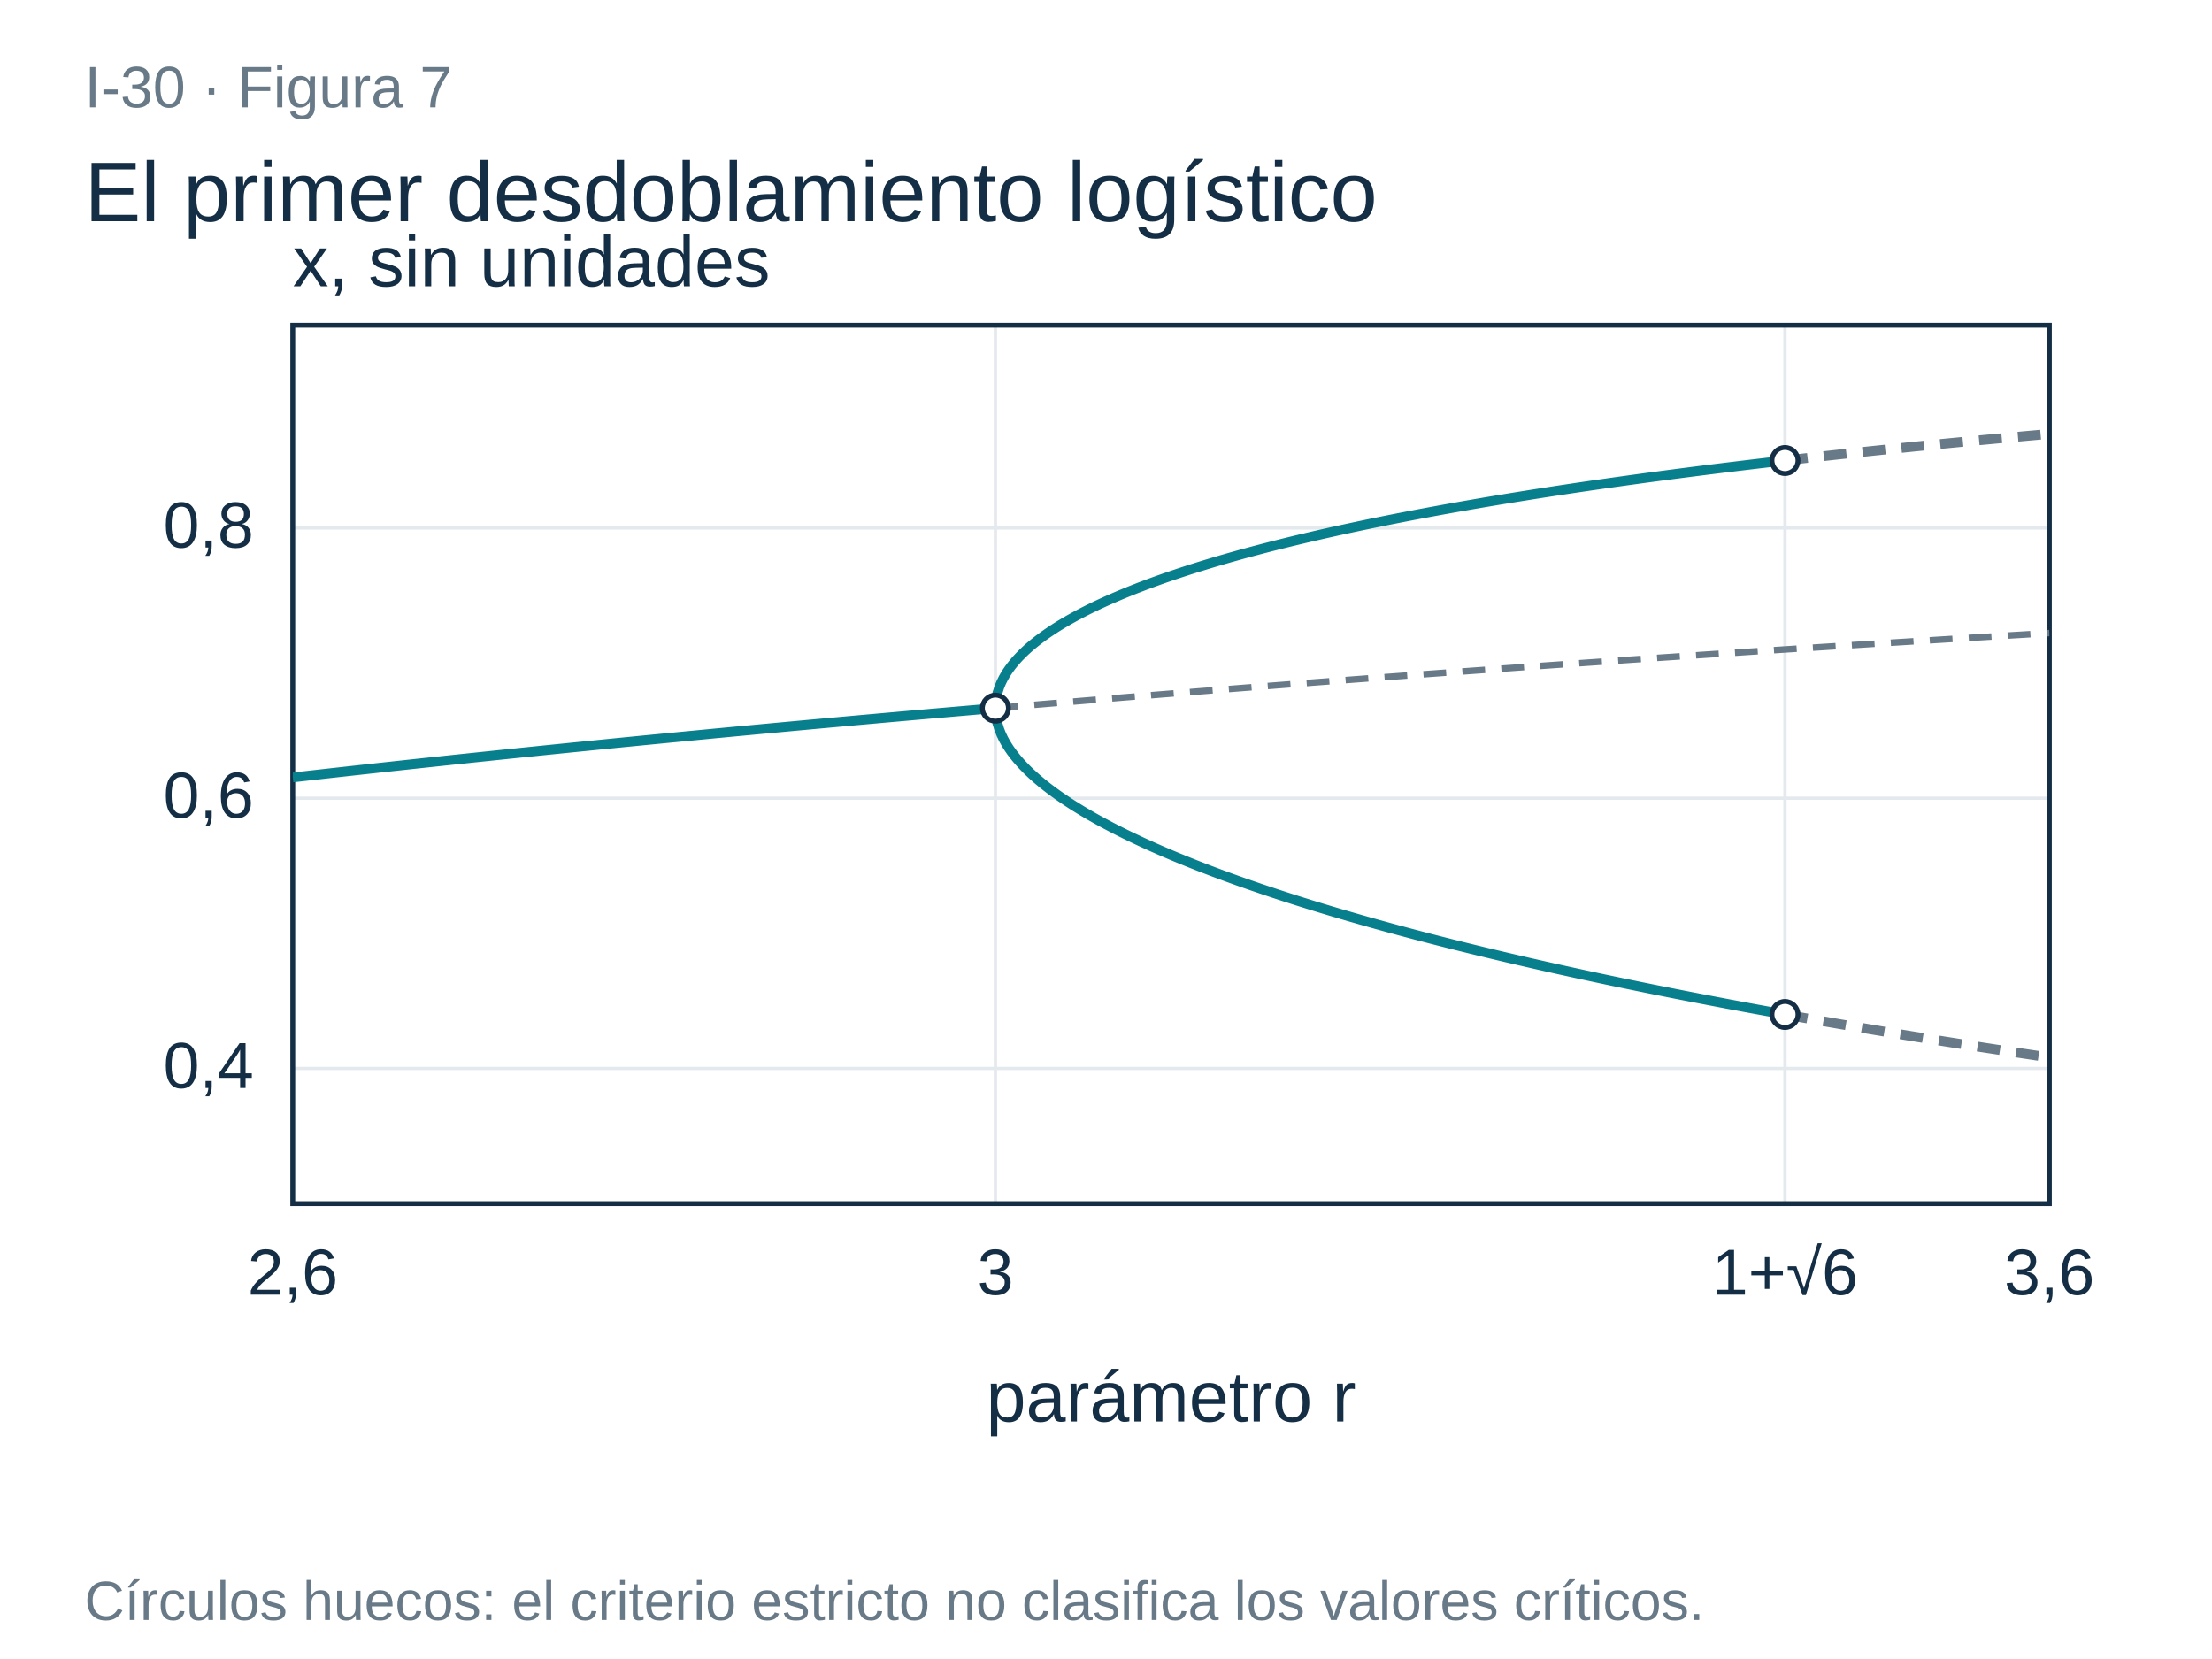
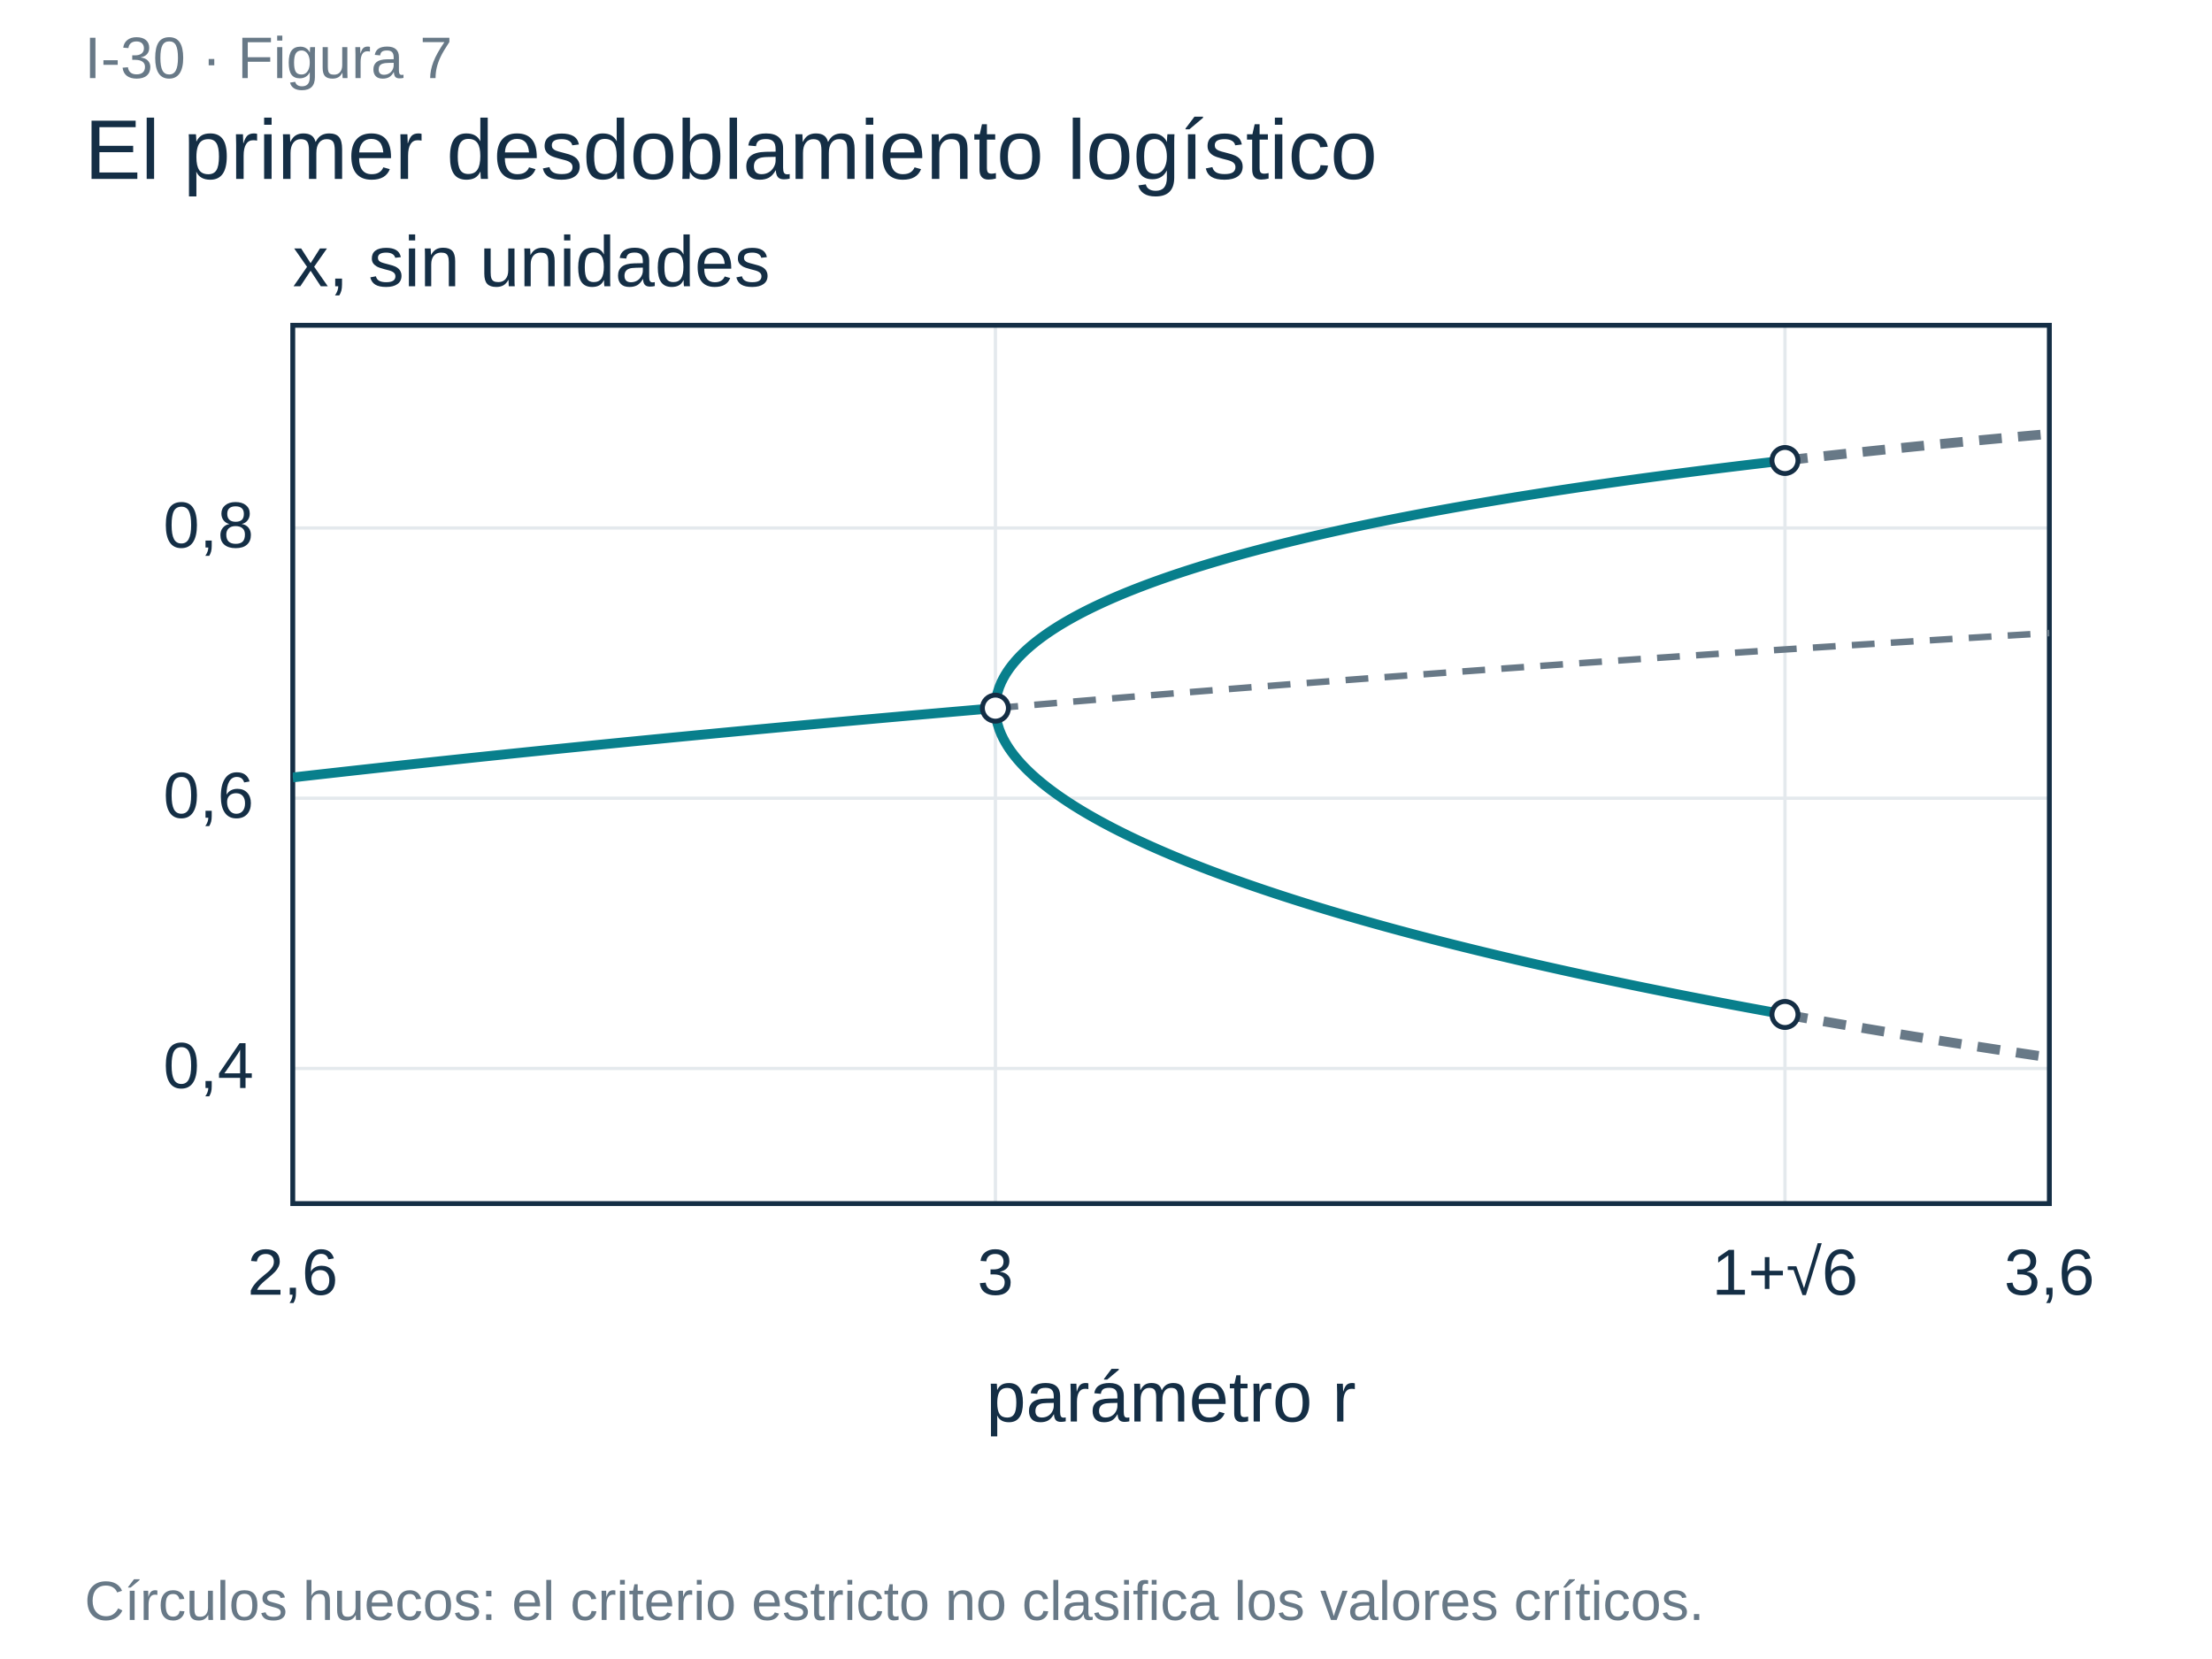
<svg xmlns="http://www.w3.org/2000/svg" width="680" height="510" viewBox="0 0 680 510" role="img" aria-labelledby="title desc">
  <defs>
    <clipPath id="plot">
      <rect x="90" y="100" width="540" height="270" />
    </clipPath>
    <marker id="arr" markerWidth="8" markerHeight="8" refX="6" refY="3" orient="auto">
      <path d="M0 0L6 3L0 6" fill="none" stroke="context-stroke" stroke-width="1.3" />
    </marker>
  </defs>
  <rect width="680" height="510" fill="white" />
-   <text x="26" y="33" font-family="Arial,sans-serif" font-size="18" fill="#687987" text-anchor="start">I-30 · Figura 7</text>
-   <text x="26" y="68" font-family="Arial,sans-serif" font-size="26" fill="#142e45" text-anchor="start">El primer desdoblamiento logístico</text>
+   <text x="26" y="24" font-family="Arial,sans-serif" font-size="18" fill="#687987" text-anchor="start">I-30 · Figura 7</text>
+   <text x="26" y="55" font-family="Arial,sans-serif" font-size="26" fill="#142e45" text-anchor="start">El primer desdoblamiento logístico</text>
  <path d="M90.0 100V370" stroke="#e4e9ed" />
  <text x="90.0" y="398" font-family="Arial,sans-serif" font-size="20" fill="#142e45" text-anchor="middle">2,6</text>
  <path d="M306 100V370" stroke="#e4e9ed" />
  <text x="306" y="398" font-family="Arial,sans-serif" font-size="20" fill="#142e45" text-anchor="middle">3</text>
  <path d="M548.724 100V370" stroke="#e4e9ed" />
  <text x="548.724" y="398" font-family="Arial,sans-serif" font-size="20" fill="#142e45" text-anchor="middle">1+√6</text>
  <path d="M630.0 100V370" stroke="#e4e9ed" />
  <text x="630.0" y="398" font-family="Arial,sans-serif" font-size="20" fill="#142e45" text-anchor="middle">3,6</text>
  <path d="M90 328.462H630" stroke="#e4e9ed" />
  <text x="78" y="334.462" font-family="Arial,sans-serif" font-size="20" fill="#142e45" text-anchor="end">0,4</text>
  <path d="M90 245.385H630" stroke="#e4e9ed" />
  <text x="78" y="251.385" font-family="Arial,sans-serif" font-size="20" fill="#142e45" text-anchor="end">0,6</text>
  <path d="M90 162.308H630" stroke="#e4e9ed" />
  <text x="78" y="168.308" font-family="Arial,sans-serif" font-size="20" fill="#142e45" text-anchor="end">0,8</text>
  <rect x="90" y="100" width="540" height="270" fill="none" stroke="#142e45" stroke-width="1.5" />
  <text x="360.0" y="437" font-family="Arial,sans-serif" font-size="22" fill="#142e45" text-anchor="middle">parámetro r</text>
  <text x="90" y="88" font-family="Arial,sans-serif" font-size="22" fill="#142e45" text-anchor="start">x, sin unidades</text>
  <polyline points="90.000,238.994 90.540,238.933 91.080,238.871 91.620,238.810 92.160,238.749 92.700,238.687 93.240,238.626 93.780,238.565 94.320,238.504 94.860,238.443 95.400,238.382 95.940,238.321 96.480,238.260 97.020,238.199 97.560,238.138 98.100,238.078 98.640,238.017 99.180,237.956 99.720,237.896 100.260,237.835 100.800,237.775 101.340,237.714 101.880,237.654 102.420,237.593 102.960,237.533 103.500,237.473 104.040,237.412 104.580,237.352 105.120,237.292 105.660,237.232 106.200,237.172 106.740,237.112 107.280,237.052 107.820,236.992 108.360,236.932 108.900,236.872 109.440,236.812 109.980,236.752 110.520,236.693 111.060,236.633 111.600,236.573 112.140,236.514 112.680,236.454 113.220,236.395 113.760,236.335 114.300,236.276 114.840,236.217 115.380,236.157 115.920,236.098 116.460,236.039 117.000,235.980 117.540,235.921 118.080,235.861 118.620,235.802 119.160,235.743 119.700,235.684 120.240,235.626 120.780,235.567 121.320,235.508 121.860,235.449 122.400,235.390 122.940,235.332 123.480,235.273 124.020,235.214 124.560,235.156 125.100,235.097 125.640,235.039 126.180,234.981 126.720,234.922 127.260,234.864 127.800,234.806 128.340,234.747 128.880,234.689 129.420,234.631 129.960,234.573 130.500,234.515 131.040,234.457 131.580,234.399 132.120,234.341 132.660,234.283 133.200,234.225 133.740,234.167 134.280,234.109 134.820,234.052 135.360,233.994 135.900,233.936 136.440,233.879 136.980,233.821 137.520,233.764 138.060,233.706 138.600,233.649 139.140,233.591 139.680,233.534 140.220,233.477 140.760,233.420 141.300,233.362 141.840,233.305 142.380,233.248 142.920,233.191 143.460,233.134 144.000,233.077 144.540,233.020 145.080,232.963 145.620,232.906 146.160,232.849 146.700,232.793 147.240,232.736 147.780,232.679 148.320,232.622 148.860,232.566 149.400,232.509 149.940,232.453 150.480,232.396 151.020,232.340 151.560,232.283 152.100,232.227 152.640,232.171 153.180,232.114 153.720,232.058 154.260,232.002 154.800,231.946 155.340,231.890 155.880,231.833 156.420,231.777 156.960,231.721 157.500,231.665 158.040,231.610 158.580,231.554 159.120,231.498 159.660,231.442 160.200,231.386 160.740,231.331 161.280,231.275 161.820,231.219 162.360,231.164 162.900,231.108 163.440,231.053 163.980,230.997 164.520,230.942 165.060,230.886 165.600,230.831 166.140,230.776 166.680,230.720 167.220,230.665 167.760,230.610 168.300,230.555 168.840,230.500 169.380,230.445 169.920,230.390 170.460,230.335 171.000,230.280 171.540,230.225 172.080,230.170 172.620,230.115 173.160,230.060 173.700,230.006 174.240,229.951 174.780,229.896 175.320,229.842 175.860,229.787 176.400,229.732 176.940,229.678 177.480,229.623 178.020,229.569 178.560,229.515 179.100,229.460 179.640,229.406 180.180,229.352 180.720,229.297 181.260,229.243 181.800,229.189 182.340,229.135 182.880,229.081 183.420,229.027 183.960,228.973 184.500,228.919 185.040,228.865 185.580,228.811 186.120,228.757 186.660,228.703 187.200,228.650 187.740,228.596 188.280,228.542 188.820,228.489 189.360,228.435 189.900,228.381 190.440,228.328 190.980,228.274 191.520,228.221 192.060,228.168 192.600,228.114 193.140,228.061 193.680,228.007 194.220,227.954 194.760,227.901 195.300,227.848 195.840,227.795 196.380,227.742 196.920,227.688 197.460,227.635 198.000,227.582 198.540,227.529 199.080,227.477 199.620,227.424 200.160,227.371 200.700,227.318 201.240,227.265 201.780,227.212 202.320,227.160 202.860,227.107 203.400,227.054 203.940,227.002 204.480,226.949 205.020,226.897 205.560,226.844 206.100,226.792 206.640,226.740 207.180,226.687 207.720,226.635 208.260,226.583 208.800,226.530 209.340,226.478 209.880,226.426 210.420,226.374 210.960,226.322 211.500,226.270 212.040,226.218 212.580,226.166 213.120,226.114 213.660,226.062 214.200,226.010 214.740,225.958 215.280,225.906 215.820,225.854 216.360,225.803 216.900,225.751 217.440,225.699 217.980,225.648 218.520,225.596 219.060,225.544 219.600,225.493 220.140,225.441 220.680,225.390 221.220,225.339 221.760,225.287 222.300,225.236 222.840,225.185 223.380,225.133 223.920,225.082 224.460,225.031 225.000,224.980 225.540,224.929 226.080,224.878 226.620,224.826 227.160,224.775 227.700,224.725 228.240,224.674 228.780,224.623 229.320,224.572 229.860,224.521 230.400,224.470 230.940,224.419 231.480,224.369 232.020,224.318 232.560,224.267 233.100,224.217 233.640,224.166 234.180,224.116 234.720,224.065 235.260,224.015 235.800,223.964 236.340,223.914 236.880,223.863 237.420,223.813 237.960,223.763 238.500,223.712 239.040,223.662 239.580,223.612 240.120,223.562 240.660,223.512 241.200,223.462 241.740,223.411 242.280,223.361 242.820,223.311 243.360,223.261 243.900,223.212 244.440,223.162 244.980,223.112 245.520,223.062 246.060,223.012 246.600,222.962 247.140,222.913 247.680,222.863 248.220,222.813 248.760,222.764 249.300,222.714 249.840,222.665 250.380,222.615 250.920,222.566 251.460,222.516 252.000,222.467 252.540,222.417 253.080,222.368 253.620,222.319 254.160,222.270 254.700,222.220 255.240,222.171 255.780,222.122 256.320,222.073 256.860,222.024 257.400,221.975 257.940,221.926 258.480,221.877 259.020,221.828 259.560,221.779 260.100,221.730 260.640,221.681 261.180,221.632 261.720,221.583 262.260,221.535 262.800,221.486 263.340,221.437 263.880,221.388 264.420,221.340 264.960,221.291 265.500,221.243 266.040,221.194 266.580,221.146 267.120,221.097 267.660,221.049 268.200,221.000 268.740,220.952 269.280,220.904 269.820,220.855 270.360,220.807 270.900,220.759 271.440,220.711 271.980,220.662 272.520,220.614 273.060,220.566 273.600,220.518 274.140,220.470 274.680,220.422 275.220,220.374 275.760,220.326 276.300,220.278 276.840,220.230 277.380,220.182 277.920,220.135 278.460,220.087 279.000,220.039 279.540,219.991 280.080,219.944 280.620,219.896 281.160,219.848 281.700,219.801 282.240,219.753 282.780,219.706 283.320,219.658 283.860,219.611 284.400,219.563 284.940,219.516 285.480,219.469 286.020,219.421 286.560,219.374 287.100,219.327 287.640,219.280 288.180,219.232 288.720,219.185 289.260,219.138 289.800,219.091 290.340,219.044 290.880,218.997 291.420,218.950 291.960,218.903 292.500,218.856 293.040,218.809 293.580,218.762 294.120,218.715 294.660,218.668 295.200,218.622 295.740,218.575 296.280,218.528 296.820,218.481 297.360,218.435 297.900,218.388 298.440,218.341 298.980,218.295 299.520,218.248 300.060,218.202 300.600,218.155 301.140,218.109 301.680,218.063 302.220,218.016 302.760,217.970 303.300,217.923 303.840,217.877 304.380,217.831 304.920,217.785 305.460,217.738 306.000,217.692" fill="none" stroke="#087f8c" stroke-width="3" clip-path="url(#plot)" />
  <polyline points="306.000,217.692 306.810,217.623 307.620,217.554 308.430,217.485 309.240,217.416 310.050,217.347 310.860,217.278 311.670,217.209 312.480,217.141 313.290,217.072 314.100,217.003 314.910,216.935 315.720,216.866 316.530,216.798 317.340,216.730 318.150,216.662 318.960,216.593 319.770,216.525 320.580,216.457 321.390,216.389 322.200,216.321 323.010,216.254 323.820,216.186 324.630,216.118 325.440,216.050 326.250,215.983 327.060,215.915 327.870,215.848 328.680,215.781 329.490,215.713 330.300,215.646 331.110,215.579 331.920,215.512 332.730,215.445 333.540,215.378 334.350,215.311 335.160,215.244 335.970,215.177 336.780,215.111 337.590,215.044 338.400,214.977 339.210,214.911 340.020,214.844 340.830,214.778 341.640,214.712 342.450,214.645 343.260,214.579 344.070,214.513 344.880,214.447 345.690,214.381 346.500,214.315 347.310,214.249 348.120,214.184 348.930,214.118 349.740,214.052 350.550,213.987 351.360,213.921 352.170,213.856 352.980,213.790 353.790,213.725 354.600,213.659 355.410,213.594 356.220,213.529 357.030,213.464 357.840,213.399 358.650,213.334 359.460,213.269 360.270,213.204 361.080,213.139 361.890,213.075 362.700,213.010 363.510,212.945 364.320,212.881 365.130,212.816 365.940,212.752 366.750,212.688 367.560,212.623 368.370,212.559 369.180,212.495 369.990,212.431 370.800,212.367 371.610,212.303 372.420,212.239 373.230,212.175 374.040,212.111 374.850,212.048 375.660,211.984 376.470,211.920 377.280,211.857 378.090,211.793 378.900,211.730 379.710,211.666 380.520,211.603 381.330,211.540 382.140,211.477 382.950,211.414 383.760,211.351 384.570,211.288 385.380,211.225 386.190,211.162 387.000,211.099 387.810,211.036 388.620,210.973 389.430,210.911 390.240,210.848 391.050,210.786 391.860,210.723 392.670,210.661 393.480,210.598 394.290,210.536 395.100,210.474 395.910,210.412 396.720,210.350 397.530,210.288 398.340,210.226 399.150,210.164 399.960,210.102 400.770,210.040 401.580,209.978 402.390,209.917 403.200,209.855 404.010,209.793 404.820,209.732 405.630,209.670 406.440,209.609 407.250,209.548 408.060,209.486 408.870,209.425 409.680,209.364 410.490,209.303 411.300,209.242 412.110,209.181 412.920,209.120 413.730,209.059 414.540,208.998 415.350,208.937 416.160,208.876 416.970,208.816 417.780,208.755 418.590,208.695 419.400,208.634 420.210,208.574 421.020,208.513 421.830,208.453 422.640,208.393 423.450,208.332 424.260,208.272 425.070,208.212 425.880,208.152 426.690,208.092 427.500,208.032 428.310,207.972 429.120,207.912 429.930,207.853 430.740,207.793 431.550,207.733 432.360,207.674 433.170,207.614 433.980,207.555 434.790,207.495 435.600,207.436 436.410,207.377 437.220,207.317 438.030,207.258 438.840,207.199 439.650,207.140 440.460,207.081 441.270,207.022 442.080,206.963 442.890,206.904 443.700,206.845 444.510,206.786 445.320,206.728 446.130,206.669 446.940,206.610 447.750,206.552 448.560,206.493 449.370,206.435 450.180,206.376 450.990,206.318 451.800,206.260 452.610,206.201 453.420,206.143 454.230,206.085 455.040,206.027 455.850,205.969 456.660,205.911 457.470,205.853 458.280,205.795 459.090,205.737 459.900,205.680 460.710,205.622 461.520,205.564 462.330,205.507 463.140,205.449 463.950,205.392 464.760,205.334 465.570,205.277 466.380,205.219 467.190,205.162 468.000,205.105 468.810,205.048 469.620,204.991 470.430,204.933 471.240,204.876 472.050,204.819 472.860,204.763 473.670,204.706 474.480,204.649 475.290,204.592 476.100,204.535 476.910,204.479 477.720,204.422 478.530,204.365 479.340,204.309 480.150,204.252 480.960,204.196 481.770,204.140 482.580,204.083 483.390,204.027 484.200,203.971 485.010,203.915 485.820,203.859 486.630,203.803 487.440,203.747 488.250,203.691 489.060,203.635 489.870,203.579 490.680,203.523 491.490,203.467 492.300,203.412 493.110,203.356 493.920,203.300 494.730,203.245 495.540,203.189 496.350,203.134 497.160,203.078 497.970,203.023 498.780,202.968 499.590,202.912 500.400,202.857 501.210,202.802 502.020,202.747 502.830,202.692 503.640,202.637 504.450,202.582 505.260,202.527 506.070,202.472 506.880,202.417 507.690,202.362 508.500,202.308 509.310,202.253 510.120,202.198 510.930,202.144 511.740,202.089 512.550,202.035 513.360,201.980 514.170,201.926 514.980,201.872 515.790,201.817 516.600,201.763 517.410,201.709 518.220,201.655 519.030,201.601 519.840,201.547 520.650,201.493 521.460,201.439 522.270,201.385 523.080,201.331 523.890,201.277 524.700,201.223 525.510,201.170 526.320,201.116 527.130,201.062 527.940,201.009 528.750,200.955 529.560,200.902 530.370,200.848 531.180,200.795 531.990,200.742 532.800,200.688 533.610,200.635 534.420,200.582 535.230,200.529 536.040,200.476 536.850,200.422 537.660,200.369 538.470,200.317 539.280,200.264 540.090,200.211 540.900,200.158 541.710,200.105 542.520,200.052 543.330,200.000 544.140,199.947 544.950,199.894 545.760,199.842 546.570,199.789 547.380,199.737 548.190,199.684 549.000,199.632 549.810,199.580 550.620,199.528 551.430,199.475 552.240,199.423 553.050,199.371 553.860,199.319 554.670,199.267 555.480,199.215 556.290,199.163 557.100,199.111 557.910,199.059 558.720,199.007 559.530,198.955 560.340,198.904 561.150,198.852 561.960,198.800 562.770,198.749 563.580,198.697 564.390,198.646 565.200,198.594 566.010,198.543 566.820,198.491 567.630,198.440 568.440,198.389 569.250,198.337 570.060,198.286 570.870,198.235 571.680,198.184 572.490,198.133 573.300,198.082 574.110,198.031 574.920,197.980 575.730,197.929 576.540,197.878 577.350,197.827 578.160,197.777 578.970,197.726 579.780,197.675 580.590,197.625 581.400,197.574 582.210,197.523 583.020,197.473 583.830,197.422 584.640,197.372 585.450,197.322 586.260,197.271 587.070,197.221 587.880,197.171 588.690,197.121 589.500,197.070 590.310,197.020 591.120,196.970 591.930,196.920 592.740,196.870 593.550,196.820 594.360,196.770 595.170,196.720 595.980,196.671 596.790,196.621 597.600,196.571 598.410,196.521 599.220,196.472 600.030,196.422 600.840,196.373 601.650,196.323 602.460,196.273 603.270,196.224 604.080,196.175 604.890,196.125 605.700,196.076 606.510,196.027 607.320,195.977 608.130,195.928 608.940,195.879 609.750,195.830 610.560,195.781 611.370,195.732 612.180,195.683 612.990,195.634 613.800,195.585 614.610,195.536 615.420,195.487 616.230,195.439 617.040,195.390 617.850,195.341 618.660,195.292 619.470,195.244 620.280,195.195 621.090,195.147 621.900,195.098 622.710,195.050 623.520,195.001 624.330,194.953 625.140,194.905 625.950,194.856 626.760,194.808 627.570,194.760 628.380,194.712 629.190,194.663 630.000,194.615" fill="none" stroke="#687987" stroke-width="2" stroke-dasharray="7 5" clip-path="url(#plot)" />
  <polyline points="306.000,217.692 306.607,222.359 307.214,224.305 307.820,225.804 308.427,227.070 309.034,228.188 309.641,229.201 310.248,230.134 310.854,231.003 311.461,231.820 312.068,232.594 312.675,233.331 313.282,234.036 313.889,234.712 314.495,235.364 315.102,235.993 315.709,236.602 316.316,237.192 316.923,237.766 317.529,238.324 318.136,238.868 318.743,239.399 319.350,239.917 319.957,240.425 320.563,240.921 321.170,241.407 321.777,241.884 322.384,242.352 322.991,242.812 323.598,243.263 324.204,243.707 324.811,244.144 325.418,244.574 326.025,244.997 326.632,245.414 327.238,245.825 327.845,246.231 328.452,246.630 329.059,247.025 329.666,247.414 330.272,247.798 330.879,248.178 331.486,248.553 332.093,248.924 332.700,249.291 333.307,249.653 333.913,250.011 334.520,250.366 335.127,250.717 335.734,251.064 336.341,251.408 336.947,251.748 337.554,252.085 338.161,252.419 338.768,252.749 339.375,253.077 339.981,253.401 340.588,253.723 341.195,254.042 341.802,254.358 342.409,254.672 343.015,254.983 343.622,255.291 344.229,255.597 344.836,255.900 345.443,256.201 346.050,256.500 346.656,256.797 347.263,257.091 347.870,257.383 348.477,257.673 349.084,257.961 349.690,258.247 350.297,258.530 350.904,258.812 351.511,259.092 352.118,259.370 352.724,259.646 353.331,259.921 353.938,260.193 354.545,260.464 355.152,260.733 355.759,261.001 356.365,261.266 356.972,261.530 357.579,261.793 358.186,262.054 358.793,262.313 359.399,262.571 360.006,262.828 360.613,263.082 361.220,263.336 361.827,263.588 362.433,263.839 363.040,264.088 363.647,264.336 364.254,264.582 364.861,264.827 365.467,265.071 366.074,265.314 366.681,265.555 367.288,265.795 367.895,266.034 368.502,266.272 369.108,266.508 369.715,266.744 370.322,266.978 370.929,267.211 371.536,267.443 372.142,267.673 372.749,267.903 373.356,268.132 373.963,268.359 374.570,268.585 375.176,268.811 375.783,269.035 376.390,269.258 376.997,269.481 377.604,269.702 378.211,269.922 378.817,270.142 379.424,270.360 380.031,270.578 380.638,270.794 381.245,271.010 381.851,271.224 382.458,271.438 383.065,271.651 383.672,271.863 384.279,272.074 384.885,272.284 385.492,272.494 386.099,272.702 386.706,272.910 387.313,273.117 387.920,273.323 388.526,273.528 389.133,273.732 389.740,273.936 390.347,274.139 390.954,274.341 391.560,274.542 392.167,274.743 392.774,274.942 393.381,275.141 393.988,275.340 394.594,275.537 395.201,275.734 395.808,275.930 396.415,276.125 397.022,276.320 397.628,276.514 398.235,276.707 398.842,276.900 399.449,277.092 400.056,277.283 400.663,277.474 401.269,277.663 401.876,277.853 402.483,278.041 403.090,278.229 403.697,278.417 404.303,278.603 404.910,278.789 405.517,278.975 406.124,279.160 406.731,279.344 407.337,279.527 407.944,279.710 408.551,279.893 409.158,280.075 409.765,280.256 410.372,280.436 410.978,280.616 411.585,280.796 412.192,280.975 412.799,281.153 413.406,281.331 414.012,281.508 414.619,281.685 415.226,281.861 415.833,282.037 416.440,282.212 417.046,282.386 417.653,282.560 418.260,282.734 418.867,282.907 419.474,283.079 420.080,283.251 420.687,283.422 421.294,283.593 421.901,283.764 422.508,283.934 423.115,284.103 423.721,284.272 424.328,284.440 424.935,284.608 425.542,284.776 426.149,284.943 426.755,285.109 427.362,285.275 427.969,285.441 428.576,285.606 429.183,285.771 429.789,285.935 430.396,286.099 431.003,286.262 431.610,286.425 432.217,286.587 432.824,286.749 433.430,286.911 434.037,287.072 434.644,287.232 435.251,287.393 435.858,287.552 436.464,287.712 437.071,287.871 437.678,288.029 438.285,288.187 438.892,288.345 439.498,288.502 440.105,288.659 440.712,288.816 441.319,288.972 441.926,289.127 442.533,289.283 443.139,289.438 443.746,289.592 444.353,289.746 444.960,289.900 445.567,290.053 446.173,290.206 446.780,290.359 447.387,290.511 447.994,290.663 448.601,290.814 449.207,290.965 449.814,291.116 450.421,291.266 451.028,291.416 451.635,291.565 452.241,291.715 452.848,291.863 453.455,292.012 454.062,292.160 454.669,292.308 455.276,292.455 455.882,292.602 456.489,292.749 457.096,292.895 457.703,293.041 458.310,293.187 458.916,293.332 459.523,293.477 460.130,293.622 460.737,293.767 461.344,293.911 461.950,294.054 462.557,294.198 463.164,294.341 463.771,294.483 464.378,294.626 464.985,294.768 465.591,294.909 466.198,295.051 466.805,295.192 467.412,295.333 468.019,295.473 468.625,295.613 469.232,295.753 469.839,295.893 470.446,296.032 471.053,296.171 471.659,296.309 472.266,296.448 472.873,296.586 473.480,296.723 474.087,296.861 474.694,296.998 475.300,297.135 475.907,297.271 476.514,297.407 477.121,297.543 477.728,297.679 478.334,297.814 478.941,297.949 479.548,298.084 480.155,298.219 480.762,298.353 481.368,298.487 481.975,298.620 482.582,298.754 483.189,298.887 483.796,299.020 484.402,299.152 485.009,299.285 485.616,299.417 486.223,299.548 486.830,299.680 487.437,299.811 488.043,299.942 488.650,300.073 489.257,300.203 489.864,300.333 490.471,300.463 491.077,300.593 491.684,300.722 492.291,300.851 492.898,300.980 493.505,301.108 494.111,301.237 494.718,301.365 495.325,301.493 495.932,301.620 496.539,301.747 497.146,301.874 497.752,302.001 498.359,302.128 498.966,302.254 499.573,302.380 500.180,302.506 500.786,302.632 501.393,302.757 502.000,302.882 502.607,303.007 503.214,303.132 503.820,303.256 504.427,303.380 505.034,303.504 505.641,303.628 506.248,303.751 506.854,303.874 507.461,303.997 508.068,304.120 508.675,304.243 509.282,304.365 509.889,304.487 510.495,304.609 511.102,304.730 511.709,304.852 512.316,304.973 512.923,305.094 513.529,305.215 514.136,305.335 514.743,305.455 515.350,305.575 515.957,305.695 516.563,305.815 517.170,305.934 517.777,306.053 518.384,306.172 518.991,306.291 519.598,306.410 520.204,306.528 520.811,306.646 521.418,306.764 522.025,306.882 522.632,306.999 523.238,307.116 523.845,307.233 524.452,307.350 525.059,307.467 525.666,307.583 526.272,307.700 526.879,307.816 527.486,307.931 528.093,308.047 528.700,308.162 529.307,308.278 529.913,308.393 530.520,308.507 531.127,308.622 531.734,308.737 532.341,308.851 532.947,308.965 533.554,309.079 534.161,309.192 534.768,309.306 535.375,309.419 535.981,309.532 536.588,309.645 537.195,309.758 537.802,309.870 538.409,309.982 539.015,310.094 539.622,310.206 540.229,310.318 540.836,310.430 541.443,310.541 542.050,310.652 542.656,310.763 543.263,310.874 543.870,310.984 544.477,311.095 545.084,311.205 545.690,311.315 546.297,311.425 546.904,311.535 547.511,311.644 548.118,311.754 548.724,311.863" fill="none" stroke="#087f8c" stroke-width="3" clip-path="url(#plot)" />
  <polyline points="548.724,311.863 548.928,311.899 549.131,311.936 549.334,311.972 549.537,312.009 549.740,312.045 549.944,312.081 550.147,312.118 550.350,312.154 550.553,312.191 550.756,312.227 550.960,312.263 551.163,312.300 551.366,312.336 551.569,312.372 551.772,312.408 551.975,312.444 552.179,312.481 552.382,312.517 552.585,312.553 552.788,312.589 552.991,312.625 553.195,312.661 553.398,312.697 553.601,312.733 553.804,312.769 554.007,312.806 554.211,312.842 554.414,312.877 554.617,312.913 554.820,312.949 555.023,312.985 555.227,313.021 555.430,313.057 555.633,313.093 555.836,313.129 556.039,313.165 556.242,313.200 556.446,313.236 556.649,313.272 556.852,313.308 557.055,313.343 557.258,313.379 557.462,313.415 557.665,313.451 557.868,313.486 558.071,313.522 558.274,313.557 558.478,313.593 558.681,313.629 558.884,313.664 559.087,313.700 559.290,313.735 559.493,313.771 559.697,313.806 559.900,313.842 560.103,313.877 560.306,313.912 560.509,313.948 560.713,313.983 560.916,314.019 561.119,314.054 561.322,314.089 561.525,314.125 561.729,314.160 561.932,314.195 562.135,314.230 562.338,314.266 562.541,314.301 562.744,314.336 562.948,314.371 563.151,314.406 563.354,314.442 563.557,314.477 563.760,314.512 563.964,314.547 564.167,314.582 564.370,314.617 564.573,314.652 564.776,314.687 564.980,314.722 565.183,314.757 565.386,314.792 565.589,314.827 565.792,314.862 565.996,314.897 566.199,314.932 566.402,314.967 566.605,315.001 566.808,315.036 567.011,315.071 567.215,315.106 567.418,315.141 567.621,315.175 567.824,315.210 568.027,315.245 568.231,315.280 568.434,315.314 568.637,315.349 568.840,315.384 569.043,315.418 569.247,315.453 569.450,315.487 569.653,315.522 569.856,315.557 570.059,315.591 570.262,315.626 570.466,315.660 570.669,315.695 570.872,315.729 571.075,315.764 571.278,315.798 571.482,315.832 571.685,315.867 571.888,315.901 572.091,315.936 572.294,315.970 572.498,316.004 572.701,316.039 572.904,316.073 573.107,316.107 573.310,316.141 573.514,316.176 573.717,316.210 573.920,316.244 574.123,316.278 574.326,316.313 574.529,316.347 574.733,316.381 574.936,316.415 575.139,316.449 575.342,316.483 575.545,316.517 575.749,316.551 575.952,316.585 576.155,316.619 576.358,316.653 576.561,316.687 576.765,316.721 576.968,316.755 577.171,316.789 577.374,316.823 577.577,316.857 577.780,316.891 577.984,316.925 578.187,316.959 578.390,316.992 578.593,317.026 578.796,317.060 579.000,317.094 579.203,317.128 579.406,317.161 579.609,317.195 579.812,317.229 580.016,317.262 580.219,317.296 580.422,317.330 580.625,317.363 580.828,317.397 581.031,317.431 581.235,317.464 581.438,317.498 581.641,317.531 581.844,317.565 582.047,317.598 582.251,317.632 582.454,317.665 582.657,317.699 582.860,317.732 583.063,317.766 583.267,317.799 583.470,317.833 583.673,317.866 583.876,317.899 584.079,317.933 584.283,317.966 584.486,318.000 584.689,318.033 584.892,318.066 585.095,318.099 585.298,318.133 585.502,318.166 585.705,318.199 585.908,318.232 586.111,318.266 586.314,318.299 586.518,318.332 586.721,318.365 586.924,318.398 587.127,318.431 587.330,318.464 587.534,318.497 587.737,318.530 587.940,318.564 588.143,318.597 588.346,318.630 588.549,318.663 588.753,318.696 588.956,318.729 589.159,318.761 589.362,318.794 589.565,318.827 589.769,318.860 589.972,318.893 590.175,318.926 590.378,318.959 590.581,318.992 590.785,319.025 590.988,319.057 591.191,319.090 591.394,319.123 591.597,319.156 591.800,319.188 592.004,319.221 592.207,319.254 592.410,319.286 592.613,319.319 592.816,319.352 593.020,319.384 593.223,319.417 593.426,319.450 593.629,319.482 593.832,319.515 594.036,319.547 594.239,319.580 594.442,319.613 594.645,319.645 594.848,319.678 595.052,319.710 595.255,319.743 595.458,319.775 595.661,319.807 595.864,319.840 596.067,319.872 596.271,319.905 596.474,319.937 596.677,319.969 596.880,320.002 597.083,320.034 597.287,320.066 597.490,320.099 597.693,320.131 597.896,320.163 598.099,320.196 598.303,320.228 598.506,320.260 598.709,320.292 598.912,320.324 599.115,320.357 599.318,320.389 599.522,320.421 599.725,320.453 599.928,320.485 600.131,320.517 600.334,320.549 600.538,320.581 600.741,320.613 600.944,320.645 601.147,320.677 601.350,320.709 601.554,320.741 601.757,320.773 601.960,320.805 602.163,320.837 602.366,320.869 602.570,320.901 602.773,320.933 602.976,320.965 603.179,320.997 603.382,321.029 603.585,321.061 603.789,321.092 603.992,321.124 604.195,321.156 604.398,321.188 604.601,321.220 604.805,321.251 605.008,321.283 605.211,321.315 605.414,321.346 605.617,321.378 605.821,321.410 606.024,321.441 606.227,321.473 606.430,321.505 606.633,321.536 606.836,321.568 607.040,321.600 607.243,321.631 607.446,321.663 607.649,321.694 607.852,321.726 608.056,321.757 608.259,321.789 608.462,321.820 608.665,321.852 608.868,321.883 609.072,321.915 609.275,321.946 609.478,321.977 609.681,322.009 609.884,322.040 610.087,322.072 610.291,322.103 610.494,322.134 610.697,322.166 610.900,322.197 611.103,322.228 611.307,322.259 611.510,322.291 611.713,322.322 611.916,322.353 612.119,322.384 612.323,322.416 612.526,322.447 612.729,322.478 612.932,322.509 613.135,322.540 613.339,322.571 613.542,322.603 613.745,322.634 613.948,322.665 614.151,322.696 614.354,322.727 614.558,322.758 614.761,322.789 614.964,322.820 615.167,322.851 615.370,322.882 615.574,322.913 615.777,322.944 615.980,322.975 616.183,323.006 616.386,323.037 616.590,323.068 616.793,323.099 616.996,323.129 617.199,323.160 617.402,323.191 617.605,323.222 617.809,323.253 618.012,323.284 618.215,323.314 618.418,323.345 618.621,323.376 618.825,323.407 619.028,323.437 619.231,323.468 619.434,323.499 619.637,323.529 619.841,323.560 620.044,323.591 620.247,323.621 620.450,323.652 620.653,323.683 620.857,323.713 621.060,323.744 621.263,323.774 621.466,323.805 621.669,323.836 621.872,323.866 622.076,323.897 622.279,323.927 622.482,323.958 622.685,323.988 622.888,324.019 623.092,324.049 623.295,324.080 623.498,324.110 623.701,324.140 623.904,324.171 624.108,324.201 624.311,324.232 624.514,324.262 624.717,324.292 624.920,324.323 625.123,324.353 625.327,324.383 625.530,324.413 625.733,324.444 625.936,324.474 626.139,324.504 626.343,324.535 626.546,324.565 626.749,324.595 626.952,324.625 627.155,324.655 627.359,324.685 627.562,324.716 627.765,324.746 627.968,324.776 628.171,324.806 628.374,324.836 628.578,324.866 628.781,324.896 628.984,324.926 629.187,324.956 629.390,324.986 629.594,325.016 629.797,325.046 630.000,325.076" fill="none" stroke="#687987" stroke-width="3" stroke-dasharray="7 5" clip-path="url(#plot)" />
  <polyline points="306.000,217.692 306.607,213.078 307.214,211.183 307.820,209.736 308.427,208.522 309.034,207.455 309.641,206.494 310.248,205.613 310.854,204.796 311.461,204.030 312.068,203.307 312.675,202.622 313.282,201.968 313.889,201.343 314.495,200.743 315.102,200.165 315.709,199.608 316.316,199.069 316.923,198.546 317.529,198.039 318.136,197.546 318.743,197.066 319.350,196.599 319.957,196.143 320.563,195.697 321.170,195.262 321.777,194.836 322.384,194.419 322.991,194.010 323.598,193.609 324.204,193.216 324.811,192.830 325.418,192.451 326.025,192.078 326.632,191.712 327.238,191.351 327.845,190.996 328.452,190.647 329.059,190.303 329.666,189.964 330.272,189.630 330.879,189.301 331.486,188.976 332.093,188.655 332.700,188.339 333.307,188.027 333.913,187.719 334.520,187.414 335.127,187.113 335.734,186.816 336.341,186.523 336.947,186.232 337.554,185.945 338.161,185.661 338.768,185.380 339.375,185.103 339.981,184.828 340.588,184.556 341.195,184.287 341.802,184.020 342.409,183.756 343.015,183.495 343.622,183.236 344.229,182.980 344.836,182.726 345.443,182.474 346.050,182.225 346.656,181.978 347.263,181.733 347.870,181.490 348.477,181.249 349.084,181.011 349.690,180.774 350.297,180.540 350.904,180.307 351.511,180.076 352.118,179.847 352.724,179.620 353.331,179.395 353.938,179.171 354.545,178.949 355.152,178.729 355.759,178.510 356.365,178.293 356.972,178.078 357.579,177.864 358.186,177.652 358.793,177.441 359.399,177.232 360.006,177.024 360.613,176.818 361.220,176.613 361.827,176.409 362.433,176.207 363.040,176.006 363.647,175.807 364.254,175.609 364.861,175.412 365.467,175.216 366.074,175.022 366.681,174.829 367.288,174.637 367.895,174.446 368.502,174.256 369.108,174.068 369.715,173.881 370.322,173.694 370.929,173.509 371.536,173.326 372.142,173.143 372.749,172.961 373.356,172.780 373.963,172.601 374.570,172.422 375.176,172.244 375.783,172.068 376.390,171.892 376.997,171.717 377.604,171.543 378.211,171.371 378.817,171.199 379.424,171.028 380.031,170.858 380.638,170.689 381.245,170.521 381.851,170.353 382.458,170.187 383.065,170.021 383.672,169.857 384.279,169.693 384.885,169.530 385.492,169.367 386.099,169.206 386.706,169.045 387.313,168.886 387.920,168.727 388.526,168.568 389.133,168.411 389.740,168.254 390.347,168.098 390.954,167.943 391.560,167.789 392.167,167.635 392.774,167.482 393.381,167.330 393.988,167.178 394.594,167.027 395.201,166.877 395.808,166.727 396.415,166.578 397.022,166.430 397.628,166.283 398.235,166.136 398.842,165.990 399.449,165.844 400.056,165.699 400.663,165.555 401.269,165.412 401.876,165.269 402.483,165.126 403.090,164.984 403.697,164.843 404.303,164.703 404.910,164.563 405.517,164.423 406.124,164.285 406.731,164.146 407.337,164.009 407.944,163.872 408.551,163.735 409.158,163.599 409.765,163.464 410.372,163.329 410.978,163.195 411.585,163.061 412.192,162.928 412.799,162.795 413.406,162.663 414.012,162.531 414.619,162.400 415.226,162.269 415.833,162.139 416.440,162.010 417.046,161.881 417.653,161.752 418.260,161.624 418.867,161.496 419.474,161.369 420.080,161.243 420.687,161.116 421.294,160.991 421.901,160.866 422.508,160.741 423.115,160.616 423.721,160.493 424.328,160.369 424.935,160.246 425.542,160.124 426.149,160.002 426.755,159.880 427.362,159.759 427.969,159.638 428.576,159.518 429.183,159.398 429.789,159.279 430.396,159.160 431.003,159.041 431.610,158.923 432.217,158.805 432.824,158.688 433.430,158.571 434.037,158.455 434.644,158.338 435.251,158.223 435.858,158.107 436.464,157.992 437.071,157.878 437.678,157.764 438.285,157.650 438.892,157.537 439.498,157.424 440.105,157.311 440.712,157.199 441.319,157.087 441.926,156.975 442.533,156.864 443.139,156.754 443.746,156.643 444.353,156.533 444.960,156.423 445.567,156.314 446.173,156.205 446.780,156.096 447.387,155.988 447.994,155.880 448.601,155.773 449.207,155.665 449.814,155.559 450.421,155.452 451.028,155.346 451.635,155.240 452.241,155.134 452.848,155.029 453.455,154.924 454.062,154.820 454.669,154.715 455.276,154.611 455.882,154.508 456.489,154.405 457.096,154.302 457.703,154.199 458.310,154.097 458.916,153.995 459.523,153.893 460.130,153.791 460.737,153.690 461.344,153.590 461.950,153.489 462.557,153.389 463.164,153.289 463.771,153.189 464.378,153.090 464.985,152.991 465.591,152.892 466.198,152.794 466.805,152.696 467.412,152.598 468.019,152.500 468.625,152.403 469.232,152.306 469.839,152.209 470.446,152.113 471.053,152.017 471.659,151.921 472.266,151.825 472.873,151.730 473.480,151.635 474.087,151.540 474.694,151.445 475.300,151.351 475.907,151.257 476.514,151.163 477.121,151.070 477.728,150.976 478.334,150.884 478.941,150.791 479.548,150.698 480.155,150.606 480.762,150.514 481.368,150.423 481.975,150.331 482.582,150.240 483.189,150.149 483.796,150.058 484.402,149.968 485.009,149.878 485.616,149.788 486.223,149.698 486.830,149.608 487.437,149.519 488.043,149.430 488.650,149.341 489.257,149.253 489.864,149.165 490.471,149.077 491.077,148.989 491.684,148.901 492.291,148.814 492.898,148.727 493.505,148.640 494.111,148.553 494.718,148.467 495.325,148.380 495.932,148.294 496.539,148.209 497.146,148.123 497.752,148.038 498.359,147.953 498.966,147.868 499.573,147.783 500.180,147.699 500.786,147.614 501.393,147.530 502.000,147.447 502.607,147.363 503.214,147.280 503.820,147.196 504.427,147.113 505.034,147.031 505.641,146.948 506.248,146.866 506.854,146.784 507.461,146.702 508.068,146.620 508.675,146.538 509.282,146.457 509.889,146.376 510.495,146.295 511.102,146.214 511.709,146.134 512.316,146.053 512.923,145.973 513.529,145.893 514.136,145.814 514.743,145.734 515.350,145.655 515.957,145.576 516.563,145.497 517.170,145.418 517.777,145.339 518.384,145.261 518.991,145.183 519.598,145.105 520.204,145.027 520.811,144.949 521.418,144.872 522.025,144.794 522.632,144.717 523.238,144.640 523.845,144.563 524.452,144.487 525.059,144.411 525.666,144.334 526.272,144.258 526.879,144.182 527.486,144.107 528.093,144.031 528.700,143.956 529.307,143.881 529.913,143.806 530.520,143.731 531.127,143.656 531.734,143.582 532.341,143.508 532.947,143.434 533.554,143.360 534.161,143.286 534.768,143.212 535.375,143.139 535.981,143.066 536.588,142.992 537.195,142.920 537.802,142.847 538.409,142.774 539.015,142.702 539.622,142.629 540.229,142.557 540.836,142.485 541.443,142.414 542.050,142.342 542.656,142.270 543.263,142.199 543.870,142.128 544.477,142.057 545.084,141.986 545.690,141.915 546.297,141.845 546.904,141.775 547.511,141.704 548.118,141.634 548.724,141.564" fill="none" stroke="#087f8c" stroke-width="3" clip-path="url(#plot)" />
  <polyline points="548.724,141.564 548.928,141.541 549.131,141.518 549.334,141.494 549.537,141.471 549.740,141.448 549.944,141.424 550.147,141.401 550.350,141.378 550.553,141.355 550.756,141.331 550.960,141.308 551.163,141.285 551.366,141.262 551.569,141.239 551.772,141.215 551.975,141.192 552.179,141.169 552.382,141.146 552.585,141.123 552.788,141.100 552.991,141.077 553.195,141.054 553.398,141.031 553.601,141.008 553.804,140.985 554.007,140.962 554.211,140.939 554.414,140.916 554.617,140.893 554.820,140.870 555.023,140.848 555.227,140.825 555.430,140.802 555.633,140.779 555.836,140.756 556.039,140.733 556.242,140.711 556.446,140.688 556.649,140.665 556.852,140.642 557.055,140.620 557.258,140.597 557.462,140.574 557.665,140.552 557.868,140.529 558.071,140.506 558.274,140.484 558.478,140.461 558.681,140.439 558.884,140.416 559.087,140.394 559.290,140.371 559.493,140.348 559.697,140.326 559.900,140.304 560.103,140.281 560.306,140.259 560.509,140.236 560.713,140.214 560.916,140.191 561.119,140.169 561.322,140.147 561.525,140.124 561.729,140.102 561.932,140.080 562.135,140.057 562.338,140.035 562.541,140.013 562.744,139.990 562.948,139.968 563.151,139.946 563.354,139.924 563.557,139.902 563.760,139.879 563.964,139.857 564.167,139.835 564.370,139.813 564.573,139.791 564.776,139.769 564.980,139.747 565.183,139.725 565.386,139.703 565.589,139.680 565.792,139.658 565.996,139.636 566.199,139.614 566.402,139.592 566.605,139.570 566.808,139.549 567.011,139.527 567.215,139.505 567.418,139.483 567.621,139.461 567.824,139.439 568.027,139.417 568.231,139.395 568.434,139.374 568.637,139.352 568.840,139.330 569.043,139.308 569.247,139.286 569.450,139.265 569.653,139.243 569.856,139.221 570.059,139.199 570.262,139.178 570.466,139.156 570.669,139.134 570.872,139.113 571.075,139.091 571.278,139.070 571.482,139.048 571.685,139.026 571.888,139.005 572.091,138.983 572.294,138.962 572.498,138.940 572.701,138.919 572.904,138.897 573.107,138.876 573.310,138.854 573.514,138.833 573.717,138.811 573.920,138.790 574.123,138.768 574.326,138.747 574.529,138.726 574.733,138.704 574.936,138.683 575.139,138.662 575.342,138.640 575.545,138.619 575.749,138.598 575.952,138.576 576.155,138.555 576.358,138.534 576.561,138.513 576.765,138.492 576.968,138.470 577.171,138.449 577.374,138.428 577.577,138.407 577.780,138.386 577.984,138.365 578.187,138.343 578.390,138.322 578.593,138.301 578.796,138.280 579.000,138.259 579.203,138.238 579.406,138.217 579.609,138.196 579.812,138.175 580.016,138.154 580.219,138.133 580.422,138.112 580.625,138.091 580.828,138.070 581.031,138.049 581.235,138.028 581.438,138.007 581.641,137.987 581.844,137.966 582.047,137.945 582.251,137.924 582.454,137.903 582.657,137.882 582.860,137.862 583.063,137.841 583.267,137.820 583.470,137.799 583.673,137.779 583.876,137.758 584.079,137.737 584.283,137.716 584.486,137.696 584.689,137.675 584.892,137.654 585.095,137.634 585.298,137.613 585.502,137.593 585.705,137.572 585.908,137.551 586.111,137.531 586.314,137.510 586.518,137.490 586.721,137.469 586.924,137.449 587.127,137.428 587.330,137.408 587.534,137.387 587.737,137.367 587.940,137.346 588.143,137.326 588.346,137.305 588.549,137.285 588.753,137.265 588.956,137.244 589.159,137.224 589.362,137.204 589.565,137.183 589.769,137.163 589.972,137.143 590.175,137.122 590.378,137.102 590.581,137.082 590.785,137.062 590.988,137.041 591.191,137.021 591.394,137.001 591.597,136.981 591.800,136.960 592.004,136.940 592.207,136.920 592.410,136.900 592.613,136.880 592.816,136.860 593.020,136.840 593.223,136.819 593.426,136.799 593.629,136.779 593.832,136.759 594.036,136.739 594.239,136.719 594.442,136.699 594.645,136.679 594.848,136.659 595.052,136.639 595.255,136.619 595.458,136.599 595.661,136.579 595.864,136.559 596.067,136.539 596.271,136.520 596.474,136.500 596.677,136.480 596.880,136.460 597.083,136.440 597.287,136.420 597.490,136.400 597.693,136.381 597.896,136.361 598.099,136.341 598.303,136.321 598.506,136.301 598.709,136.282 598.912,136.262 599.115,136.242 599.318,136.223 599.522,136.203 599.725,136.183 599.928,136.163 600.131,136.144 600.334,136.124 600.538,136.105 600.741,136.085 600.944,136.065 601.147,136.046 601.350,136.026 601.554,136.007 601.757,135.987 601.960,135.967 602.163,135.948 602.366,135.928 602.570,135.909 602.773,135.889 602.976,135.870 603.179,135.850 603.382,135.831 603.585,135.812 603.789,135.792 603.992,135.773 604.195,135.753 604.398,135.734 604.601,135.715 604.805,135.695 605.008,135.676 605.211,135.656 605.414,135.637 605.617,135.618 605.821,135.598 606.024,135.579 606.227,135.560 606.430,135.541 606.633,135.521 606.836,135.502 607.040,135.483 607.243,135.464 607.446,135.444 607.649,135.425 607.852,135.406 608.056,135.387 608.259,135.368 608.462,135.349 608.665,135.329 608.868,135.310 609.072,135.291 609.275,135.272 609.478,135.253 609.681,135.234 609.884,135.215 610.087,135.196 610.291,135.177 610.494,135.158 610.697,135.139 610.900,135.120 611.103,135.101 611.307,135.082 611.510,135.063 611.713,135.044 611.916,135.025 612.119,135.006 612.323,134.987 612.526,134.968 612.729,134.949 612.932,134.930 613.135,134.911 613.339,134.893 613.542,134.874 613.745,134.855 613.948,134.836 614.151,134.817 614.354,134.798 614.558,134.780 614.761,134.761 614.964,134.742 615.167,134.723 615.370,134.705 615.574,134.686 615.777,134.667 615.980,134.648 616.183,134.630 616.386,134.611 616.590,134.592 616.793,134.574 616.996,134.555 617.199,134.536 617.402,134.518 617.605,134.499 617.809,134.481 618.012,134.462 618.215,134.443 618.418,134.425 618.621,134.406 618.825,134.388 619.028,134.369 619.231,134.351 619.434,134.332 619.637,134.314 619.841,134.295 620.044,134.277 620.247,134.258 620.450,134.240 620.653,134.221 620.857,134.203 621.060,134.185 621.263,134.166 621.466,134.148 621.669,134.129 621.872,134.111 622.076,134.093 622.279,134.074 622.482,134.056 622.685,134.038 622.888,134.019 623.092,134.001 623.295,133.983 623.498,133.964 623.701,133.946 623.904,133.928 624.108,133.910 624.311,133.891 624.514,133.873 624.717,133.855 624.920,133.837 625.123,133.818 625.327,133.800 625.530,133.782 625.733,133.764 625.936,133.746 626.139,133.728 626.343,133.710 626.546,133.691 626.749,133.673 626.952,133.655 627.155,133.637 627.359,133.619 627.562,133.601 627.765,133.583 627.968,133.565 628.171,133.547 628.374,133.529 628.578,133.511 628.781,133.493 628.984,133.475 629.187,133.457 629.390,133.439 629.594,133.421 629.797,133.403 630.000,133.385" fill="none" stroke="#687987" stroke-width="3" stroke-dasharray="7 5" clip-path="url(#plot)" />
  <circle cx="306" cy="217.692" r="4" fill="white" stroke="#142e45" stroke-width="1.5" />
  <circle cx="548.724" cy="311.863" r="4" fill="white" stroke="#142e45" stroke-width="1.5" />
  <circle cx="548.724" cy="141.564" r="4" fill="white" stroke="#142e45" stroke-width="1.5" />
  <text x="26" y="498" font-family="Arial,sans-serif" font-size="17" fill="#687987" text-anchor="start">Círculos huecos: el criterio estricto no clasifica los valores críticos.</text>
</svg>
